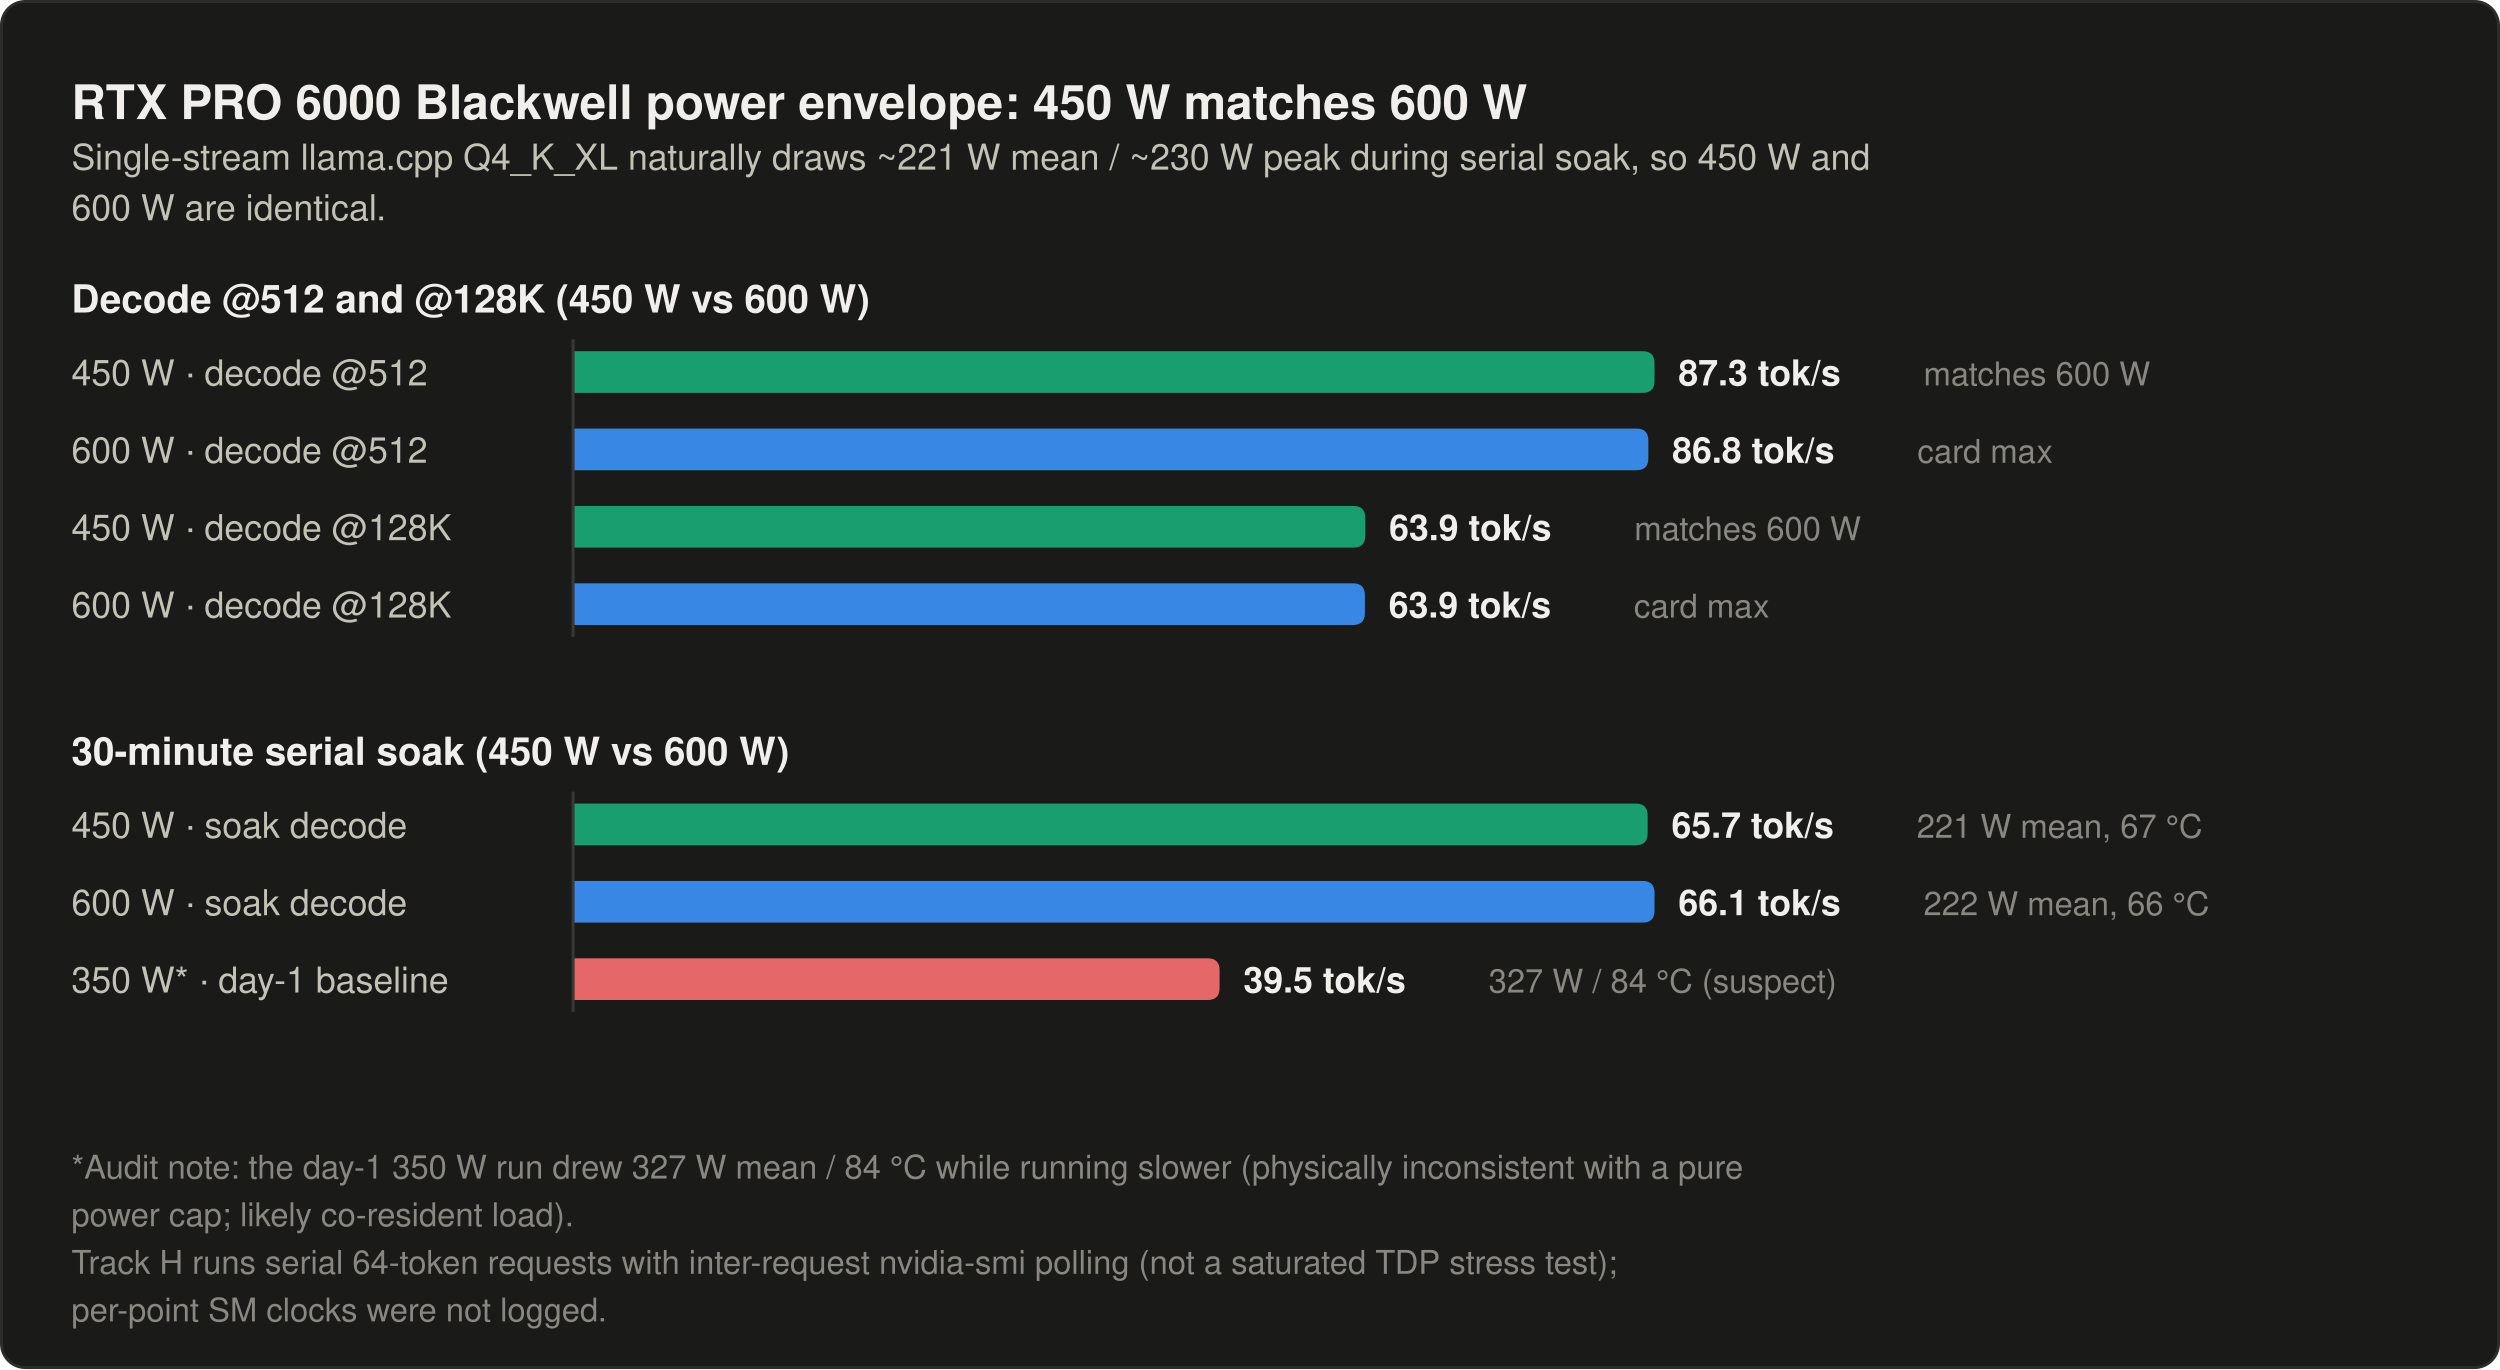
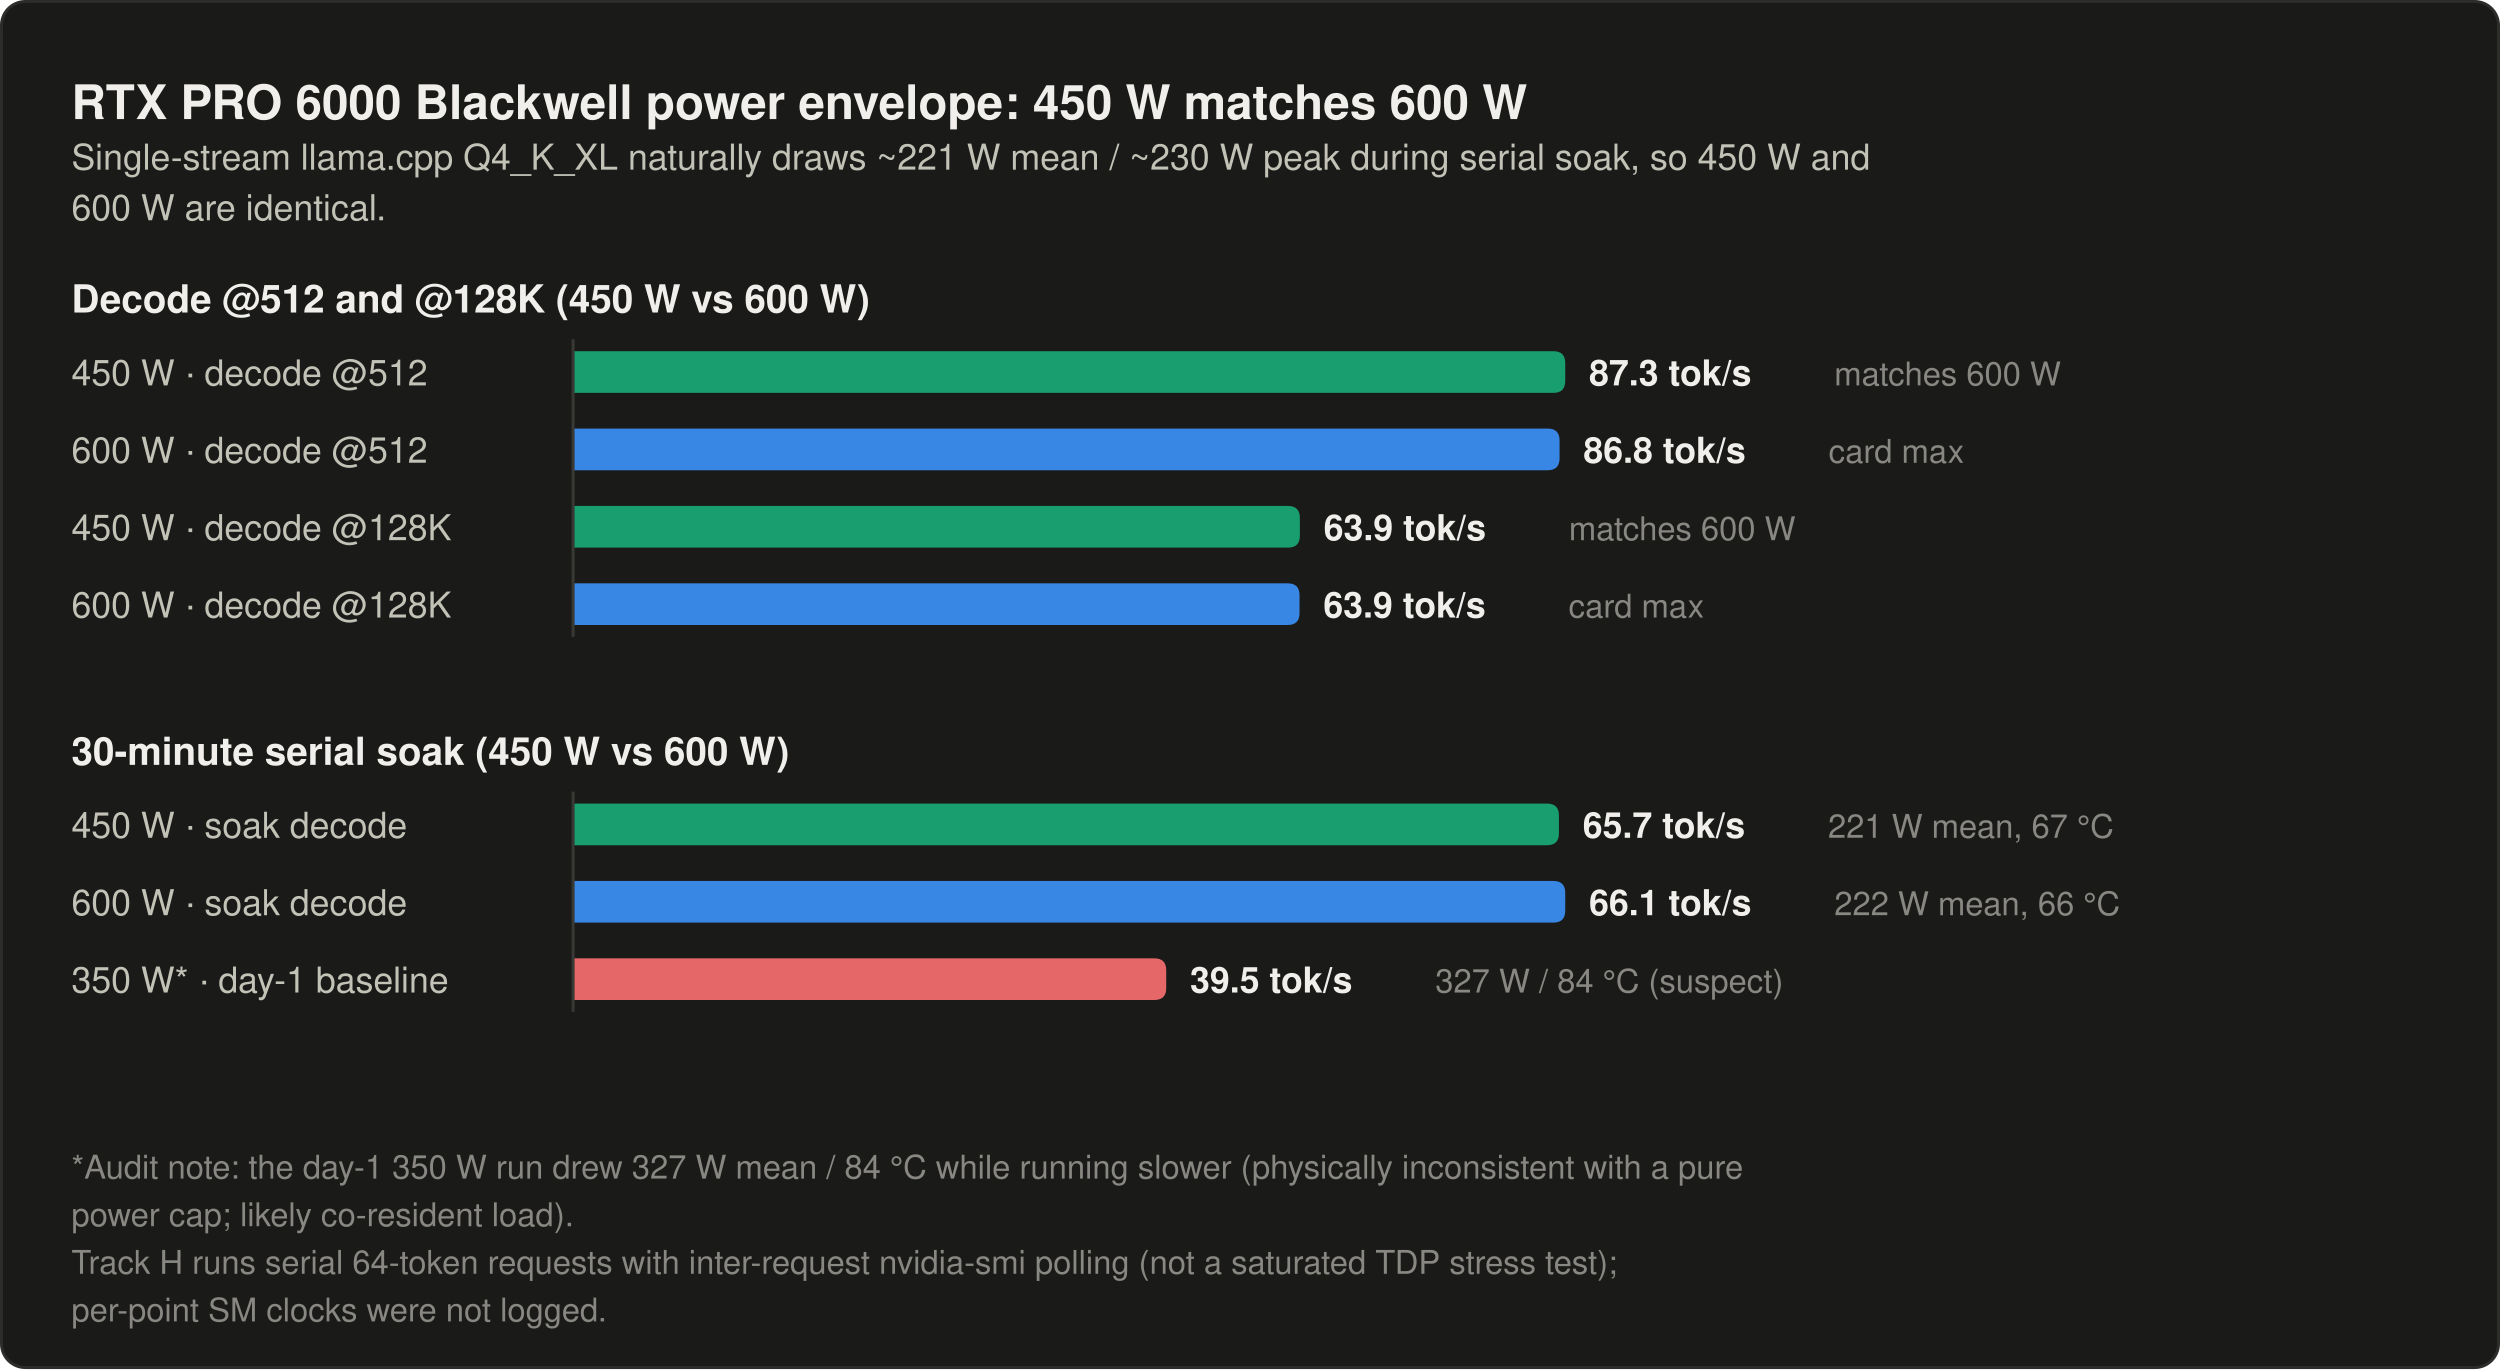
<svg xmlns="http://www.w3.org/2000/svg" width="840" height="460" viewBox="0 0 840 460" role="img" aria-label="RTX PRO 6000 Blackwell power envelope: 450 W matches 600 W Single-stream llama.cpp Q4_K_XL naturally draws ~221 W mean / ~230 W peak during serial soak, so 450 W and 600 W are identical." font-family="system-ui, -apple-system, 'Segoe UI', Helvetica, Arial, sans-serif" data-x-scale="linear" data-y-scale="linear">
  <rect x="0.5" y="0.5" width="839" height="459" fill="#1a1a19" rx="8" stroke="#2c2c2a" stroke-width="1" />
  <text x="24" y="40" font-size="16" fill="#f0efec" font-weight="600">RTX PRO 6000 Blackwell power envelope: 450 W matches 600 W</text>
  <text x="24" y="57" font-size="12" fill="#c3c2b7">Single-stream llama.cpp Q4_K_XL naturally draws ~221 W mean / ~230 W peak during serial soak, so 450 W and</text>
  <text x="24" y="74" font-size="12" fill="#c3c2b7">600 W are identical.</text>
  <text x="24" y="105" font-size="13" fill="#f0efec" font-weight="600">Decode @512 and @128K (450 W vs 600 W)</text>
  <text x="24" y="129.5" font-size="12" fill="#c3c2b7">450 W · decode @512</text>
-   <path d="M192.56,118 H551.92 Q555.92,118 555.92,122 V128 Q555.92,132 551.92,132 H192.56 Z" fill="#199e70" />
-   <text x="563.92" y="129.5" font-size="12" fill="#f0efec" font-weight="600">87.3 tok/s</text>
-   <text x="646.32" y="129.5" font-size="11" fill="#898781">matches 600 W</text>
+   <path d="M192.56,118 H521.92 Q525.92,118 525.92,122 V128 Q525.92,132 521.92,132 H192.56 Z" fill="#199e70" />
+   <text x="533.92" y="129.5" font-size="12" fill="#f0efec" font-weight="600">87.3 tok/s</text>
+   <text x="616.32" y="129.5" font-size="11" fill="#898781">matches 600 W</text>
  <text x="24" y="155.5" font-size="12" fill="#c3c2b7">600 W · decode @512</text>
-   <path d="M192.56,144 H549.84 Q553.84,144 553.84,148 V154 Q553.84,158 549.84,158 H192.56 Z" fill="#3987e5" />
-   <text x="561.84" y="155.5" font-size="12" fill="#f0efec" font-weight="600">86.8 tok/s</text>
-   <text x="644.24" y="155.5" font-size="11" fill="#898781">card max</text>
+   <path d="M192.56,144 H520.01 Q524.01,144 524.01,148 V154 Q524.01,158 520.01,158 H192.56 Z" fill="#3987e5" />
+   <text x="532.01" y="155.5" font-size="12" fill="#f0efec" font-weight="600">86.8 tok/s</text>
+   <text x="614.41" y="155.5" font-size="11" fill="#898781">card max</text>
  <text x="24" y="181.5" font-size="12" fill="#c3c2b7">450 W · decode @128K</text>
-   <path d="M192.56,170 H454.73 Q458.73,170 458.73,174 V180 Q458.73,184 454.73,184 H192.56 Z" fill="#199e70" />
-   <text x="466.73" y="181.5" font-size="12" fill="#f0efec" font-weight="600">63.9 tok/s</text>
-   <text x="549.13" y="181.5" font-size="11" fill="#898781">matches 600 W</text>
+   <path d="M192.56,170 H432.75 Q436.75,170 436.75,174 V180 Q436.75,184 432.75,184 H192.56 Z" fill="#199e70" />
+   <text x="444.75" y="181.5" font-size="12" fill="#f0efec" font-weight="600">63.9 tok/s</text>
+   <text x="527.15" y="181.5" font-size="11" fill="#898781">matches 600 W</text>
  <text x="24" y="207.5" font-size="12" fill="#c3c2b7">600 W · decode @128K</text>
-   <path d="M192.56,196 H454.6 Q458.6,196 458.6,200 V206 Q458.6,210 454.6,210 H192.56 Z" fill="#3987e5" />
-   <text x="466.6" y="207.5" font-size="12" fill="#f0efec" font-weight="600">63.9 tok/s</text>
-   <text x="549" y="207.5" font-size="11" fill="#898781">card max</text>
+   <path d="M192.56,196 H432.64 Q436.64,196 436.64,200 V206 Q436.64,210 432.64,210 H192.56 Z" fill="#3987e5" />
+   <text x="444.64" y="207.5" font-size="12" fill="#f0efec" font-weight="600">63.9 tok/s</text>
+   <text x="527.04" y="207.5" font-size="11" fill="#898781">card max</text>
  <line x1="192.56" y1="114" x2="192.56" y2="214" stroke="#383835" stroke-width="1" />
  <text x="24" y="257" font-size="13" fill="#f0efec" font-weight="600">30-minute serial soak (450 W vs 600 W)</text>
  <text x="24" y="281.5" font-size="12" fill="#c3c2b7">450 W · soak decode</text>
-   <path d="M192.56,270 H549.61 Q553.61,270 553.61,274 V280 Q553.61,284 549.61,284 H192.56 Z" fill="#199e70" />
-   <text x="561.61" y="281.5" font-size="12" fill="#f0efec" font-weight="600">65.7 tok/s</text>
-   <text x="644.01" y="281.5" font-size="11" fill="#898781">221 W mean, 67 °C</text>
+   <path d="M192.56,270 H519.8 Q523.8,270 523.8,274 V280 Q523.8,284 519.8,284 H192.56 Z" fill="#199e70" />
+   <text x="531.8" y="281.5" font-size="12" fill="#f0efec" font-weight="600">65.7 tok/s</text>
+   <text x="614.2" y="281.5" font-size="11" fill="#898781">221 W mean, 67 °C</text>
  <text x="24" y="307.5" font-size="12" fill="#c3c2b7">600 W · soak decode</text>
-   <path d="M192.56,296 H551.92 Q555.92,296 555.92,300 V306 Q555.92,310 551.92,310 H192.56 Z" fill="#3987e5" />
-   <text x="563.92" y="307.5" font-size="12" fill="#f0efec" font-weight="600">66.1 tok/s</text>
-   <text x="646.32" y="307.5" font-size="11" fill="#898781">222 W mean, 66 °C</text>
+   <path d="M192.56,296 H521.92 Q525.92,296 525.92,300 V306 Q525.92,310 521.92,310 H192.56 Z" fill="#3987e5" />
+   <text x="533.92" y="307.5" font-size="12" fill="#f0efec" font-weight="600">66.1 tok/s</text>
+   <text x="616.32" y="307.5" font-size="11" fill="#898781">222 W mean, 66 °C</text>
  <text x="24" y="333.5" font-size="12" fill="#c3c2b7">350 W* · day-1 baseline</text>
-   <path d="M192.56,322 H405.78 Q409.78,322 409.78,326 V332 Q409.78,336 405.78,336 H192.56 Z" fill="#e66767" />
-   <text x="417.78" y="333.5" font-size="12" fill="#f0efec" font-weight="600">39.5 tok/s</text>
-   <text x="500.18" y="333.5" font-size="11" fill="#898781">327 W / 84 °C (suspect)</text>
+   <path d="M192.56,322 H387.85 Q391.85,322 391.85,326 V332 Q391.85,336 387.85,336 H192.56 Z" fill="#e66767" />
+   <text x="399.85" y="333.5" font-size="12" fill="#f0efec" font-weight="600">39.5 tok/s</text>
+   <text x="482.25" y="333.5" font-size="11" fill="#898781">327 W / 84 °C (suspect)</text>
  <line x1="192.56" y1="266" x2="192.56" y2="340" stroke="#383835" stroke-width="1" />
  <text x="24" y="396" font-size="11" fill="#898781">*Audit note: the day-1 350 W run drew 327 W mean / 84 °C while running slower (physically inconsistent with a pure</text>
  <text x="24" y="412" font-size="11" fill="#898781">power cap; likely co-resident load).</text>
  <text x="24" y="428" font-size="11" fill="#898781">Track H runs serial 64-token requests with inter-request nvidia-smi polling (not a saturated TDP stress test);</text>
  <text x="24" y="444" font-size="11" fill="#898781">per-point SM clocks were not logged.</text>
</svg>
